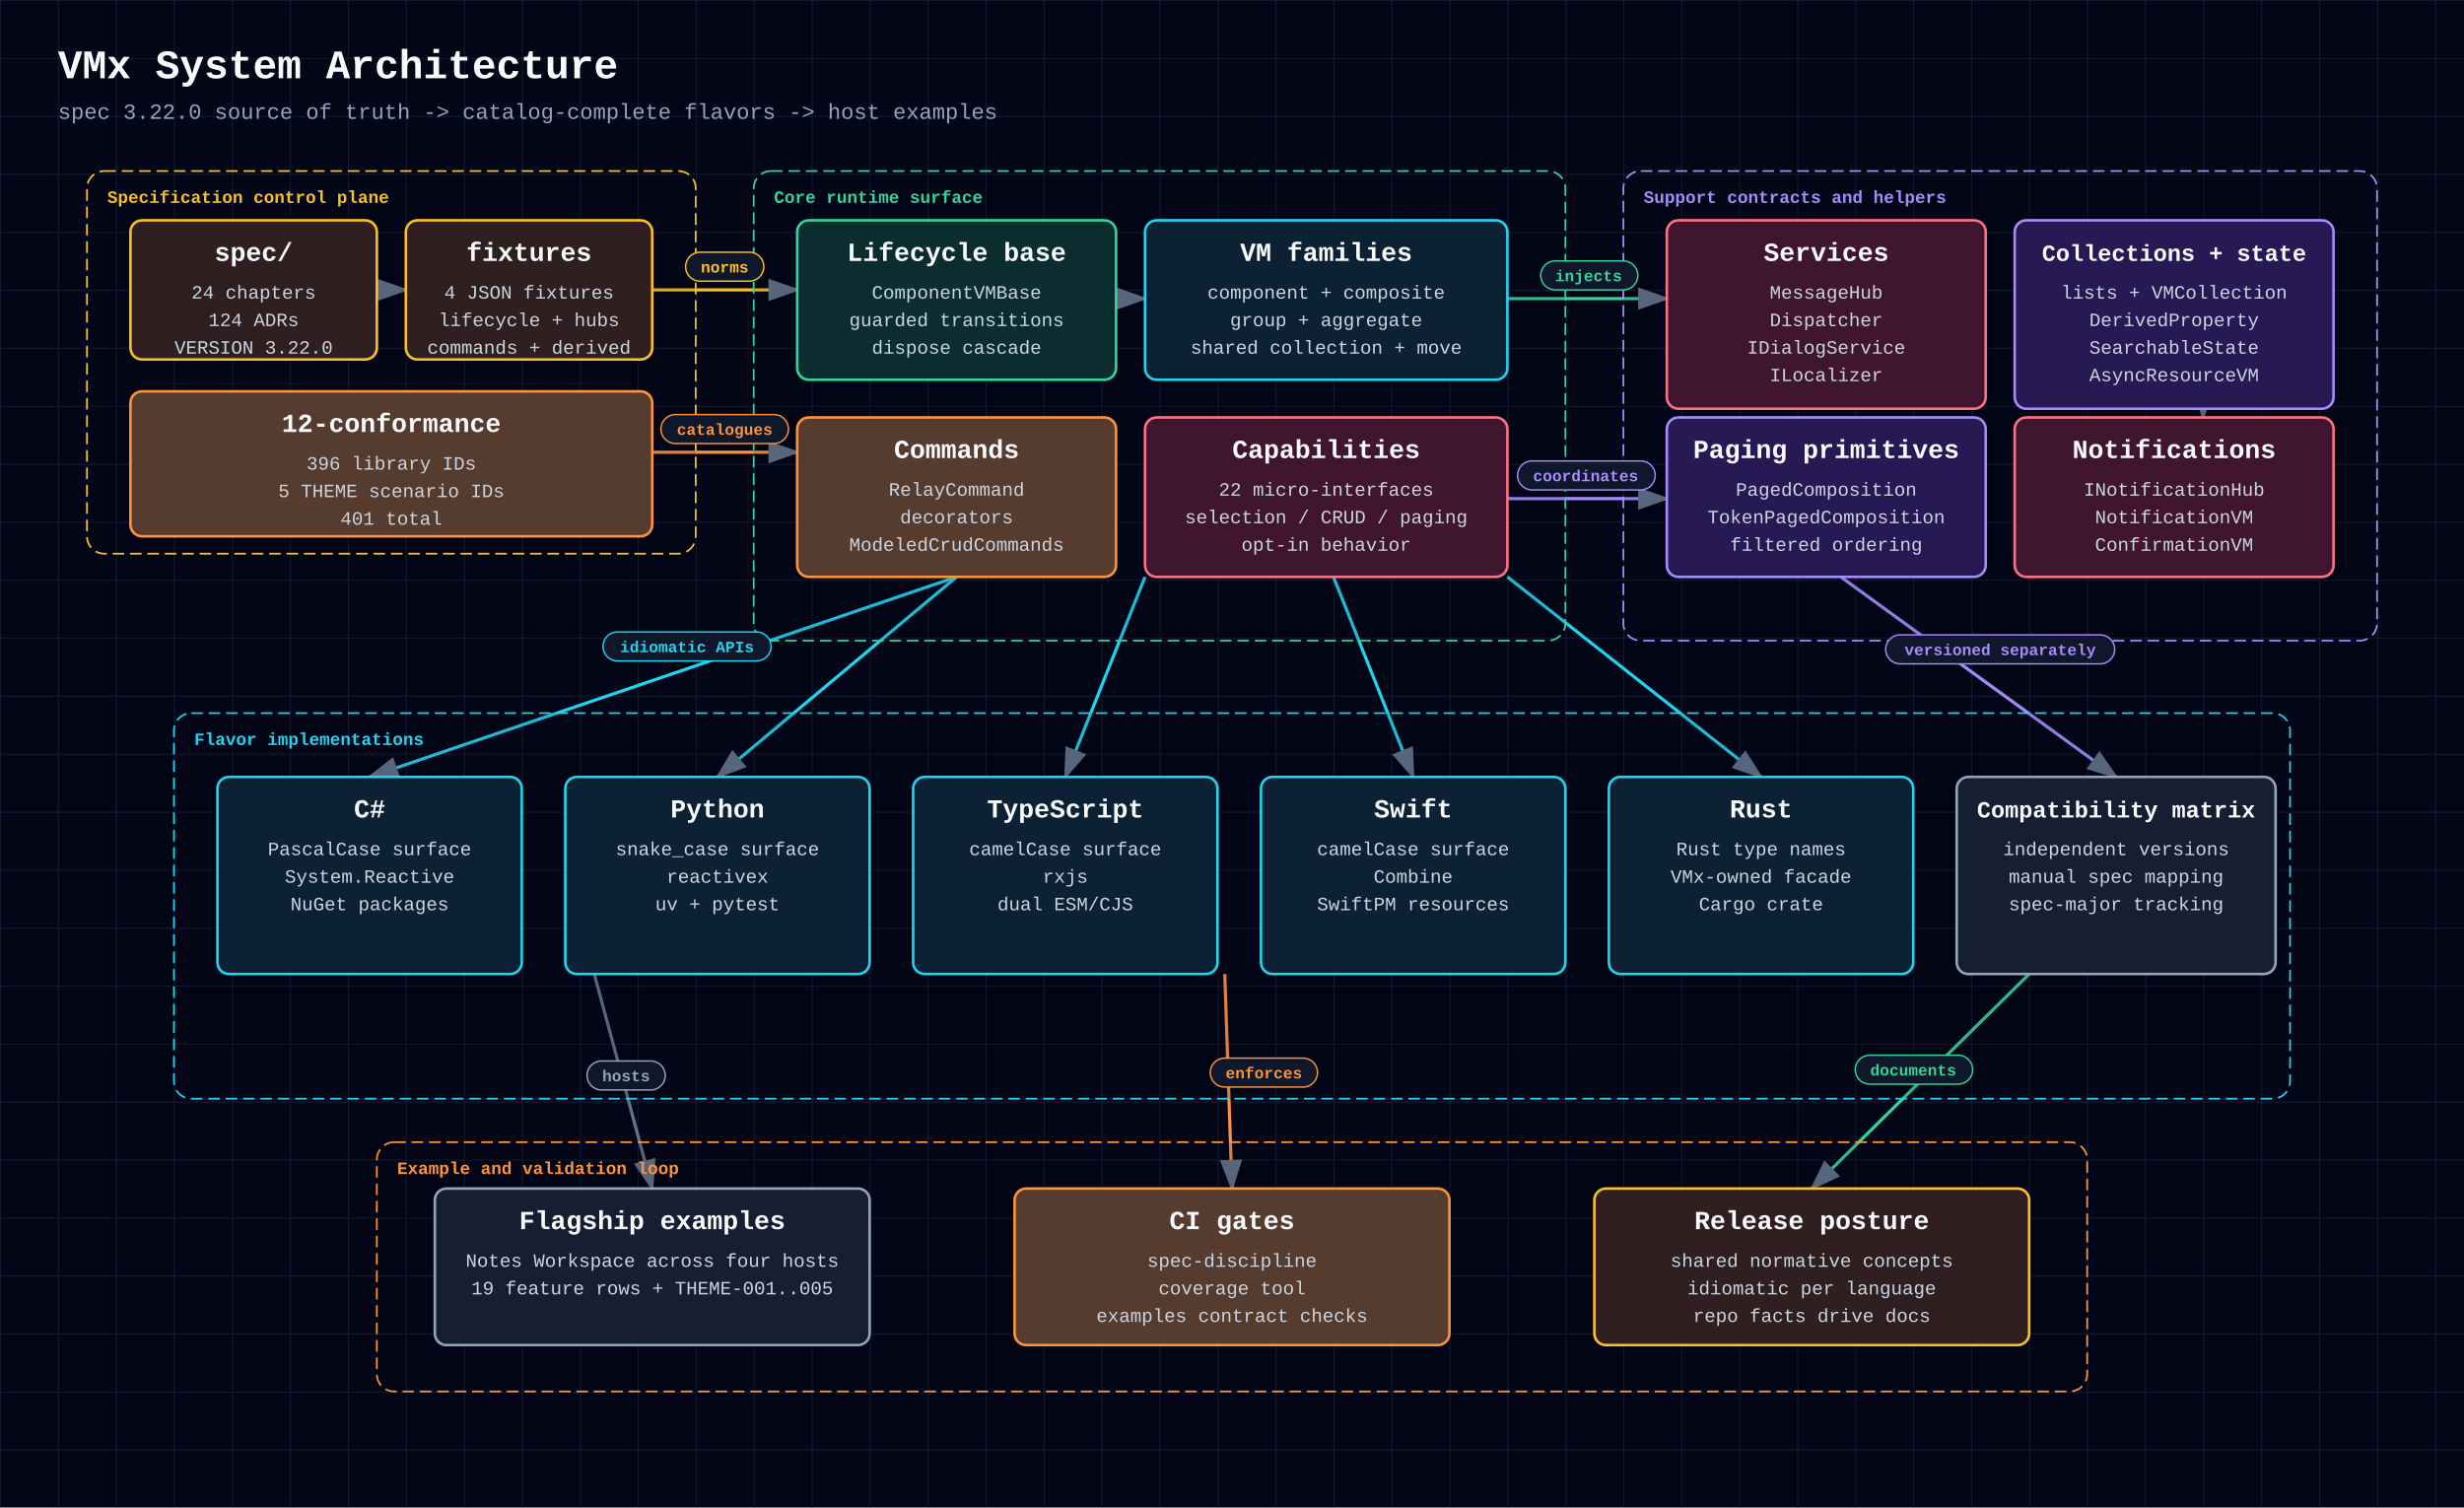
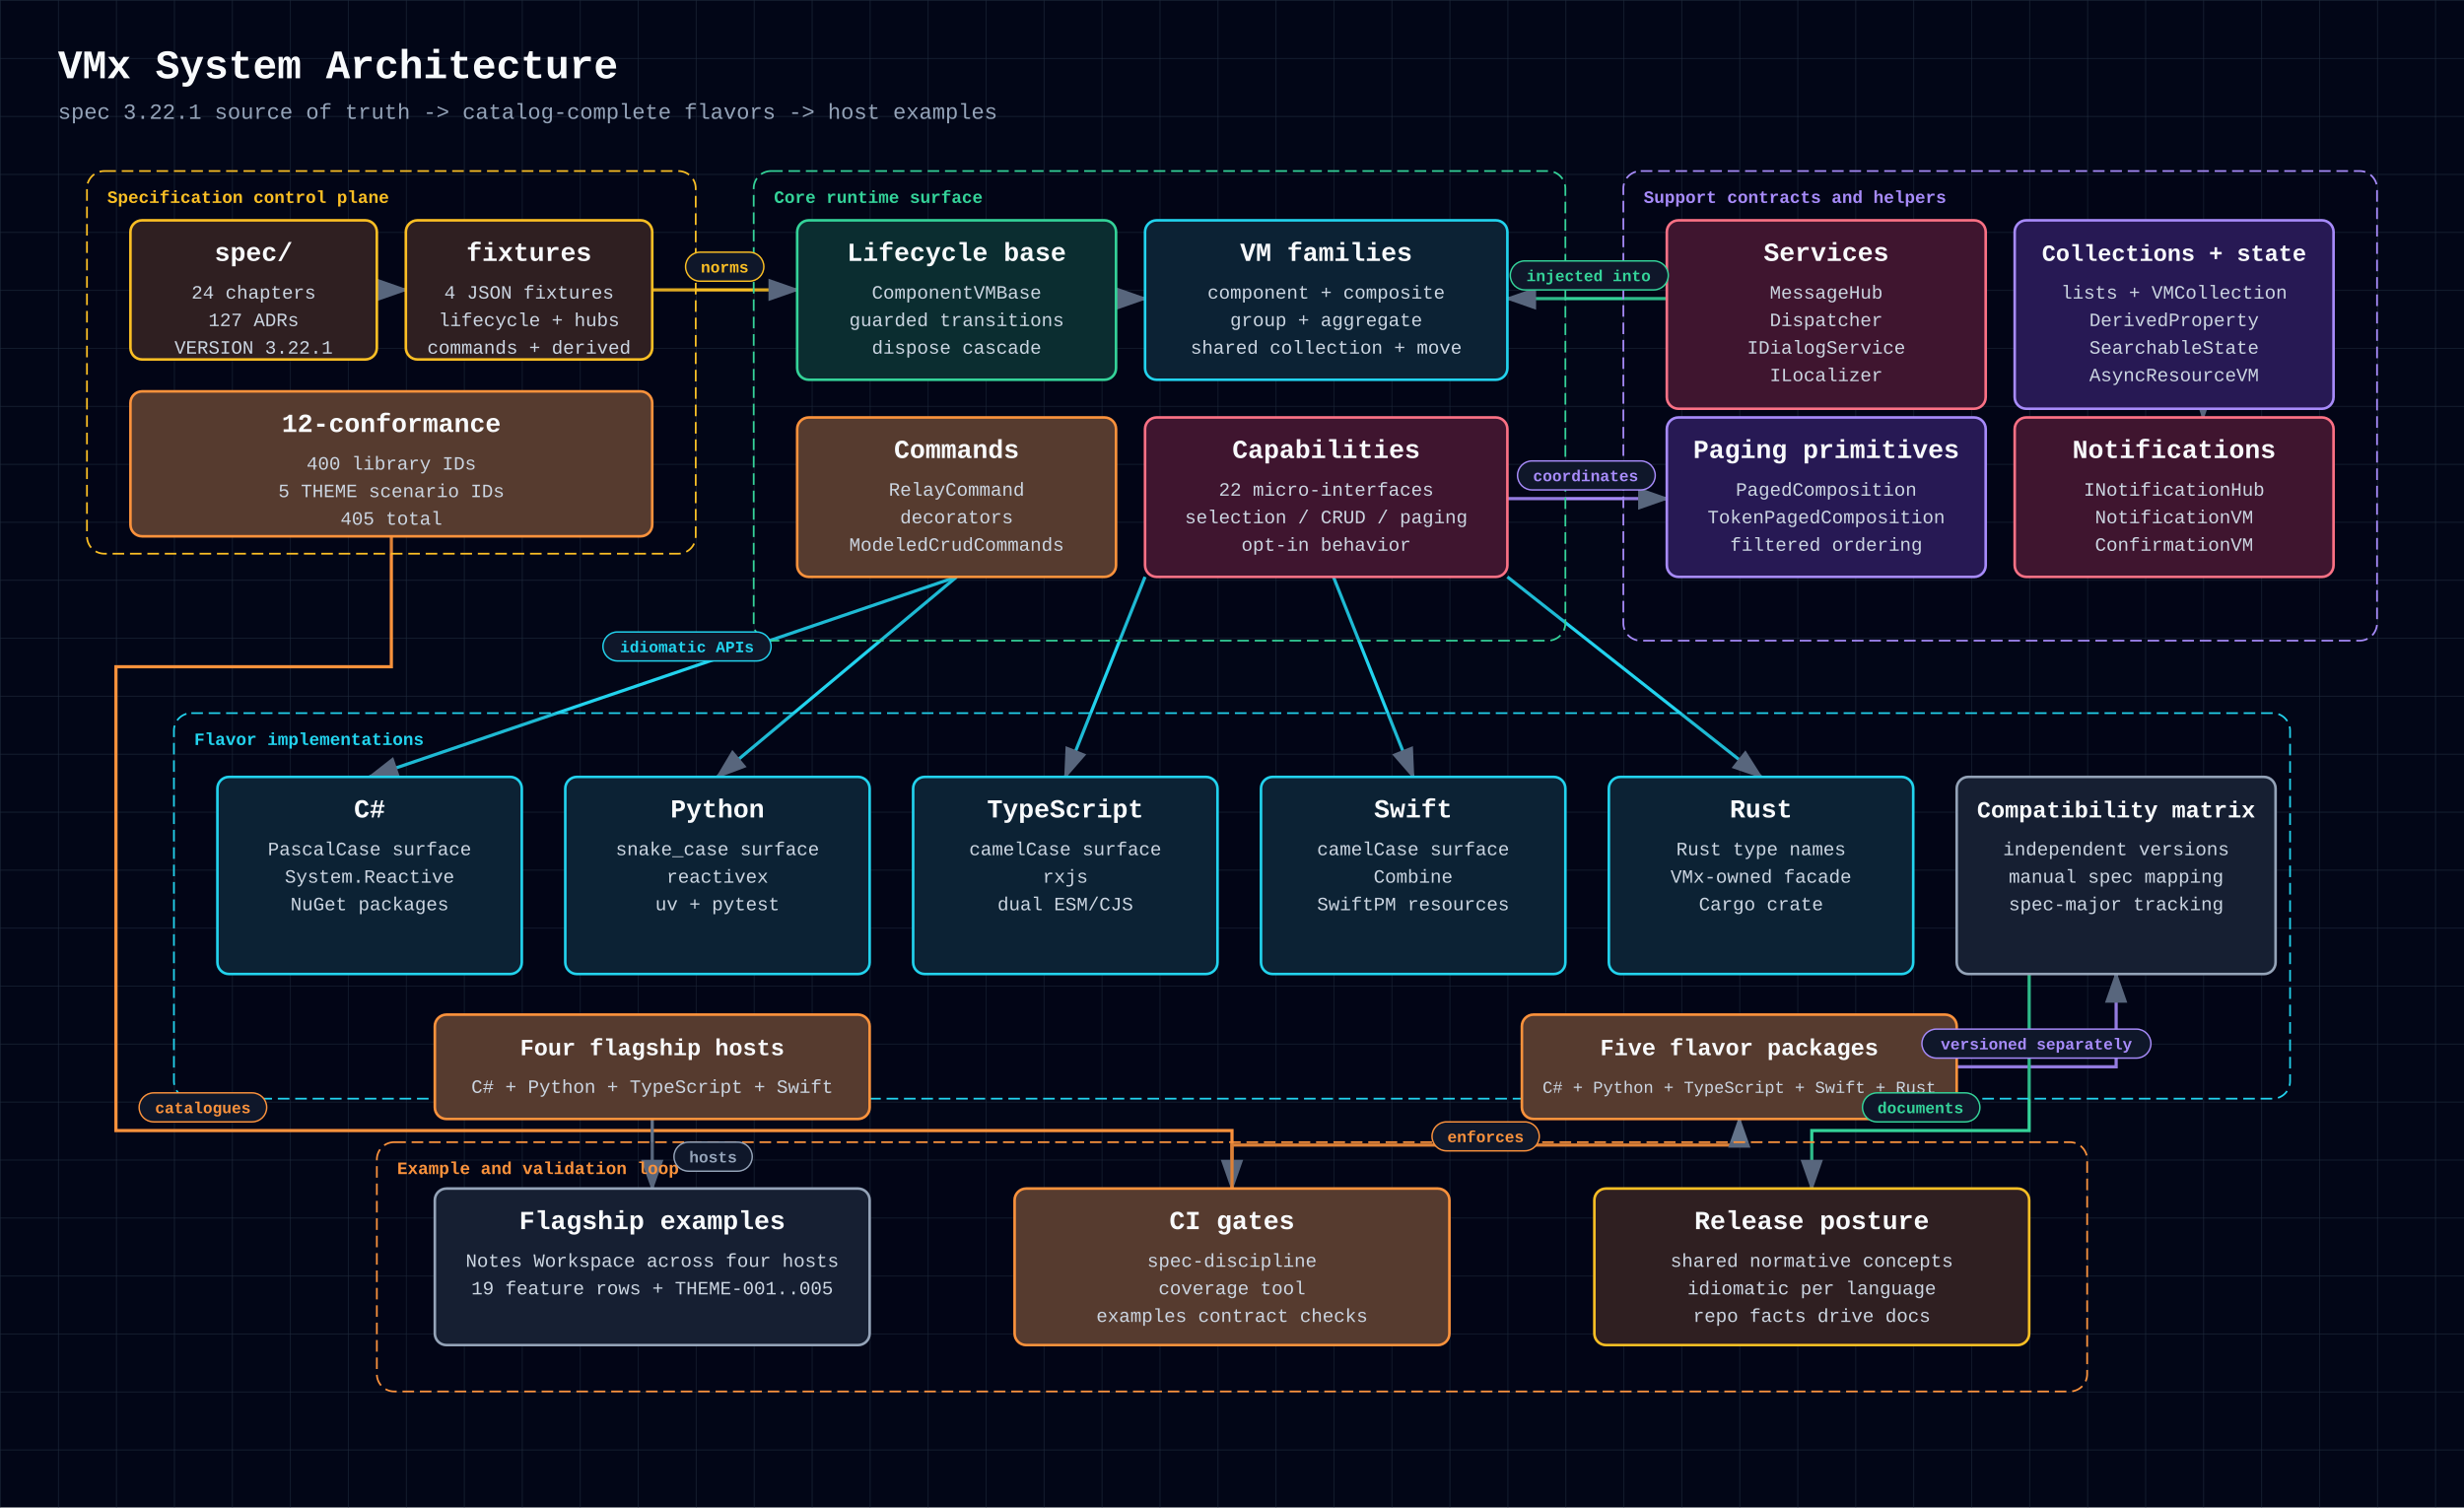
<svg xmlns="http://www.w3.org/2000/svg" width="1700" height="1040" viewBox="0 0 1700 1040" role="img" aria-labelledby="diagram-title diagram-description" style="font-family: 'JetBrains Mono', ui-monospace, SFMono-Regular, Menlo, Monaco, Consolas, 'Liberation Mono', 'Courier New', monospace;">
  <defs>
    <style>
      text { font-family: 'JetBrains Mono', ui-monospace, SFMono-Regular, Menlo, Monaco, Consolas, 'Liberation Mono', 'Courier New', monospace; }
    </style>
    <pattern id="grid" width="40" height="40" patternUnits="userSpaceOnUse">
      <path d="M 40 0 L 0 0 0 40" fill="none" stroke="#1e293b" stroke-width="0.8" />
    </pattern>
    <marker id="arrowhead" markerWidth="10" markerHeight="7" refX="9" refY="3.5" orient="auto">
      <polygon points="0 0, 10 3.5, 0 7" fill="#64748b" />
    </marker>
  </defs>
  <rect width="100%" height="100%" fill="#020617" />
  <rect width="100%" height="100%" fill="url(#grid)" />
  <text x="40" y="54" fill="#f8fafc" font-size="28" font-weight="700" text-anchor="start">VMx System Architecture</text>
-   <text x="40" y="82" fill="#94a3b8" font-size="15" font-weight="400" text-anchor="start">spec 3.22.0 source of truth -&gt; catalog-complete flavors -&gt; host examples</text>
+   <text x="40" y="82" fill="#94a3b8" font-size="15" font-weight="400" text-anchor="start">spec 3.22.1 source of truth -&gt; catalog-complete flavors -&gt; host examples</text>
  <polyline points="260,200 280,200" fill="none" stroke="#fbbf24" stroke-width="2.2" marker-end="url(#arrowhead)" />
  <polyline points="450,200 550,200" fill="none" stroke="#fbbf24" stroke-width="2.2" marker-end="url(#arrowhead)" />
-   <polyline points="450,312 550,312" fill="none" stroke="#fb923c" stroke-width="2.2" marker-end="url(#arrowhead)" />
+   <polyline points="270,370 270,460 80,460 80,780 850,780 850,820" fill="none" stroke="#fb923c" stroke-width="2.2" marker-end="url(#arrowhead)" />
  <polyline points="770,206 790,206" fill="none" stroke="#22d3ee" stroke-width="2.2" marker-end="url(#arrowhead)" />
-   <polyline points="1040,206 1150,206" fill="none" stroke="#34d399" stroke-width="2.2" marker-end="url(#arrowhead)" />
+   <polyline points="1150,206 1040,206" fill="none" stroke="#34d399" stroke-width="2.2" marker-end="url(#arrowhead)" />
  <polyline points="1040,344 1150,344" fill="none" stroke="#a78bfa" stroke-width="2.2" marker-end="url(#arrowhead)" />
  <polyline points="1520,282 1520,288" fill="none" stroke="#fb7185" stroke-width="2.2" marker-end="url(#arrowhead)" />
  <polyline points="660,398 255,536" fill="none" stroke="#22d3ee" stroke-width="2.2" marker-end="url(#arrowhead)" />
  <polyline points="660,398 495,536" fill="none" stroke="#22d3ee" stroke-width="2.2" marker-end="url(#arrowhead)" />
  <polyline points="790,398 735,536" fill="none" stroke="#22d3ee" stroke-width="2.2" marker-end="url(#arrowhead)" />
  <polyline points="920,398 975,536" fill="none" stroke="#22d3ee" stroke-width="2.2" marker-end="url(#arrowhead)" />
  <polyline points="1040,398 1215,536" fill="none" stroke="#22d3ee" stroke-width="2.2" marker-end="url(#arrowhead)" />
-   <polyline points="1270,398 1460,536" fill="none" stroke="#a78bfa" stroke-width="2.2" marker-end="url(#arrowhead)" />
-   <polyline points="410,672 450,820" fill="none" stroke="#64748b" stroke-width="2.2" marker-end="url(#arrowhead)" />
-   <polyline points="845,672 850,820" fill="none" stroke="#fb923c" stroke-width="2.2" marker-end="url(#arrowhead)" />
-   <polyline points="1400,672 1250,820" fill="none" stroke="#34d399" stroke-width="2.2" marker-end="url(#arrowhead)" />
+   <polyline points="1350,736 1460,736 1460,672" fill="none" stroke="#a78bfa" stroke-width="2.2" marker-end="url(#arrowhead)" />
+   <polyline points="450,772 450,820" fill="none" stroke="#64748b" stroke-width="2.2" marker-end="url(#arrowhead)" />
+   <polyline points="850,820 850,790 1200,790 1200,772" fill="none" stroke="#fb923c" stroke-width="2.2" marker-end="url(#arrowhead)" />
+   <polyline points="1400,672 1400,780 1250,780 1250,820" fill="none" stroke="#34d399" stroke-width="2.2" marker-end="url(#arrowhead)" />
  <rect x="60" y="118" width="420" height="264" rx="12" fill="rgba(2, 6, 23, 0.12)" stroke="#fbbf24" stroke-width="1.2" stroke-dasharray="8 4" />
  <text x="74" y="140" fill="#fbbf24" font-size="12" font-weight="700" text-anchor="start">Specification control plane</text>
  <rect x="520" y="118" width="560" height="324" rx="12" fill="rgba(2, 6, 23, 0.12)" stroke="#34d399" stroke-width="1.2" stroke-dasharray="8 4" />
  <text x="534" y="140" fill="#34d399" font-size="12" font-weight="700" text-anchor="start">Core runtime surface</text>
  <rect x="1120" y="118" width="520" height="324" rx="12" fill="rgba(2, 6, 23, 0.12)" stroke="#a78bfa" stroke-width="1.2" stroke-dasharray="8 4" />
  <text x="1134" y="140" fill="#a78bfa" font-size="12" font-weight="700" text-anchor="start">Support contracts and helpers</text>
  <rect x="120" y="492" width="1460" height="266" rx="12" fill="rgba(2, 6, 23, 0.12)" stroke="#22d3ee" stroke-width="1.2" stroke-dasharray="8 4" />
  <text x="134" y="514" fill="#22d3ee" font-size="12" font-weight="700" text-anchor="start">Flavor implementations</text>
  <rect x="260" y="788" width="1180" height="172" rx="12" fill="rgba(2, 6, 23, 0.12)" stroke="#fb923c" stroke-width="1.2" stroke-dasharray="8 4" />
  <text x="274" y="810" fill="#fb923c" font-size="12" font-weight="700" text-anchor="start">Example and validation loop</text>
  <rect x="90" y="152" width="170" height="96" rx="8" fill="#0f172a" />
  <rect x="90" y="152" width="170" height="96" rx="8" fill="rgba(120, 53, 15, 0.3)" stroke="#fbbf24" stroke-width="1.8" />
  <text x="175" y="180" fill="#f8fafc" font-size="18" font-weight="700" text-anchor="middle">spec/</text>
  <text x="175" y="206" fill="#cbd5e1" font-size="13" font-weight="400" text-anchor="middle">24 chapters</text>
-   <text x="175" y="225" fill="#cbd5e1" font-size="13" font-weight="400" text-anchor="middle">124 ADRs</text>
-   <text x="175" y="244" fill="#cbd5e1" font-size="13" font-weight="400" text-anchor="middle">VERSION 3.22.0</text>
+   <text x="175" y="225" fill="#cbd5e1" font-size="13" font-weight="400" text-anchor="middle">127 ADRs</text>
+   <text x="175" y="244" fill="#cbd5e1" font-size="13" font-weight="400" text-anchor="middle">VERSION 3.22.1</text>
  <rect x="280" y="152" width="170" height="96" rx="8" fill="#0f172a" />
  <rect x="280" y="152" width="170" height="96" rx="8" fill="rgba(120, 53, 15, 0.3)" stroke="#fbbf24" stroke-width="1.8" />
  <text x="365" y="180" fill="#f8fafc" font-size="18" font-weight="700" text-anchor="middle">fixtures</text>
  <text x="365" y="206" fill="#cbd5e1" font-size="13" font-weight="400" text-anchor="middle">4 JSON fixtures</text>
  <text x="365" y="225" fill="#cbd5e1" font-size="13" font-weight="400" text-anchor="middle">lifecycle + hubs</text>
  <text x="365" y="244" fill="#cbd5e1" font-size="13" font-weight="400" text-anchor="middle">commands + derived</text>
  <rect x="90" y="270" width="360" height="100" rx="8" fill="#0f172a" />
  <rect x="90" y="270" width="360" height="100" rx="8" fill="rgba(251, 146, 60, 0.3)" stroke="#fb923c" stroke-width="1.8" />
  <text x="270" y="298" fill="#f8fafc" font-size="18" font-weight="700" text-anchor="middle">12-conformance</text>
-   <text x="270" y="324" fill="#cbd5e1" font-size="13" font-weight="400" text-anchor="middle">396 library IDs</text>
+   <text x="270" y="324" fill="#cbd5e1" font-size="13" font-weight="400" text-anchor="middle">400 library IDs</text>
  <text x="270" y="343" fill="#cbd5e1" font-size="13" font-weight="400" text-anchor="middle">5 THEME scenario IDs</text>
-   <text x="270" y="362" fill="#cbd5e1" font-size="13" font-weight="400" text-anchor="middle">401 total</text>
+   <text x="270" y="362" fill="#cbd5e1" font-size="13" font-weight="400" text-anchor="middle">405 total</text>
  <rect x="550" y="152" width="220" height="110" rx="8" fill="#0f172a" />
  <rect x="550" y="152" width="220" height="110" rx="8" fill="rgba(6, 78, 59, 0.4)" stroke="#34d399" stroke-width="1.8" />
  <text x="660" y="180" fill="#f8fafc" font-size="18" font-weight="700" text-anchor="middle">Lifecycle base</text>
  <text x="660" y="206" fill="#cbd5e1" font-size="13" font-weight="400" text-anchor="middle">ComponentVMBase</text>
  <text x="660" y="225" fill="#cbd5e1" font-size="13" font-weight="400" text-anchor="middle">guarded transitions</text>
  <text x="660" y="244" fill="#cbd5e1" font-size="13" font-weight="400" text-anchor="middle">dispose cascade</text>
  <rect x="790" y="152" width="250" height="110" rx="8" fill="#0f172a" />
  <rect x="790" y="152" width="250" height="110" rx="8" fill="rgba(8, 51, 68, 0.4)" stroke="#22d3ee" stroke-width="1.8" />
  <text x="915" y="180" fill="#f8fafc" font-size="18" font-weight="700" text-anchor="middle">VM families</text>
  <text x="915" y="206" fill="#cbd5e1" font-size="13" font-weight="400" text-anchor="middle">component + composite</text>
  <text x="915" y="225" fill="#cbd5e1" font-size="13" font-weight="400" text-anchor="middle">group + aggregate</text>
  <text x="915" y="244" fill="#cbd5e1" font-size="13" font-weight="400" text-anchor="middle">shared collection + move</text>
  <rect x="550" y="288" width="220" height="110" rx="8" fill="#0f172a" />
  <rect x="550" y="288" width="220" height="110" rx="8" fill="rgba(251, 146, 60, 0.3)" stroke="#fb923c" stroke-width="1.8" />
  <text x="660" y="316" fill="#f8fafc" font-size="18" font-weight="700" text-anchor="middle">Commands</text>
  <text x="660" y="342" fill="#cbd5e1" font-size="13" font-weight="400" text-anchor="middle">RelayCommand</text>
  <text x="660" y="361" fill="#cbd5e1" font-size="13" font-weight="400" text-anchor="middle">decorators</text>
  <text x="660" y="380" fill="#cbd5e1" font-size="13" font-weight="400" text-anchor="middle">ModeledCrudCommands</text>
  <rect x="790" y="288" width="250" height="110" rx="8" fill="#0f172a" />
  <rect x="790" y="288" width="250" height="110" rx="8" fill="rgba(136, 19, 55, 0.4)" stroke="#fb7185" stroke-width="1.8" />
  <text x="915" y="316" fill="#f8fafc" font-size="18" font-weight="700" text-anchor="middle">Capabilities</text>
  <text x="915" y="342" fill="#cbd5e1" font-size="13" font-weight="400" text-anchor="middle">22 micro-interfaces</text>
  <text x="915" y="361" fill="#cbd5e1" font-size="13" font-weight="400" text-anchor="middle">selection / CRUD / paging</text>
  <text x="915" y="380" fill="#cbd5e1" font-size="13" font-weight="400" text-anchor="middle">opt-in behavior</text>
  <rect x="1150" y="152" width="220" height="130" rx="8" fill="#0f172a" />
  <rect x="1150" y="152" width="220" height="130" rx="8" fill="rgba(136, 19, 55, 0.4)" stroke="#fb7185" stroke-width="1.8" />
  <text x="1260" y="180" fill="#f8fafc" font-size="18" font-weight="700" text-anchor="middle">Services</text>
  <text x="1260" y="206" fill="#cbd5e1" font-size="13" font-weight="400" text-anchor="middle">MessageHub</text>
  <text x="1260" y="225" fill="#cbd5e1" font-size="13" font-weight="400" text-anchor="middle">Dispatcher</text>
  <text x="1260" y="244" fill="#cbd5e1" font-size="13" font-weight="400" text-anchor="middle">IDialogService</text>
  <text x="1260" y="263" fill="#cbd5e1" font-size="13" font-weight="400" text-anchor="middle">ILocalizer</text>
  <rect x="1390" y="152" width="220" height="130" rx="8" fill="#0f172a" />
  <rect x="1390" y="152" width="220" height="130" rx="8" fill="rgba(76, 29, 149, 0.4)" stroke="#a78bfa" stroke-width="1.8" />
  <text x="1500" y="180" fill="#f8fafc" font-size="16" font-weight="700" text-anchor="middle">Collections + state</text>
  <text x="1500" y="206" fill="#cbd5e1" font-size="13" font-weight="400" text-anchor="middle">lists + VMCollection</text>
  <text x="1500" y="225" fill="#cbd5e1" font-size="13" font-weight="400" text-anchor="middle">DerivedProperty</text>
  <text x="1500" y="244" fill="#cbd5e1" font-size="13" font-weight="400" text-anchor="middle">SearchableState</text>
  <text x="1500" y="263" fill="#cbd5e1" font-size="13" font-weight="400" text-anchor="middle">AsyncResourceVM</text>
  <rect x="1150" y="288" width="220" height="110" rx="8" fill="#0f172a" />
  <rect x="1150" y="288" width="220" height="110" rx="8" fill="rgba(76, 29, 149, 0.4)" stroke="#a78bfa" stroke-width="1.8" />
  <text x="1260" y="316" fill="#f8fafc" font-size="18" font-weight="700" text-anchor="middle">Paging primitives</text>
  <text x="1260" y="342" fill="#cbd5e1" font-size="13" font-weight="400" text-anchor="middle">PagedComposition</text>
  <text x="1260" y="361" fill="#cbd5e1" font-size="13" font-weight="400" text-anchor="middle">TokenPagedComposition</text>
  <text x="1260" y="380" fill="#cbd5e1" font-size="13" font-weight="400" text-anchor="middle">filtered ordering</text>
  <rect x="1390" y="288" width="220" height="110" rx="8" fill="#0f172a" />
  <rect x="1390" y="288" width="220" height="110" rx="8" fill="rgba(136, 19, 55, 0.4)" stroke="#fb7185" stroke-width="1.8" />
  <text x="1500" y="316" fill="#f8fafc" font-size="18" font-weight="700" text-anchor="middle">Notifications</text>
  <text x="1500" y="342" fill="#cbd5e1" font-size="13" font-weight="400" text-anchor="middle">INotificationHub</text>
  <text x="1500" y="361" fill="#cbd5e1" font-size="13" font-weight="400" text-anchor="middle">NotificationVM</text>
  <text x="1500" y="380" fill="#cbd5e1" font-size="13" font-weight="400" text-anchor="middle">ConfirmationVM</text>
  <rect x="150" y="536" width="210" height="136" rx="8" fill="#0f172a" />
  <rect x="150" y="536" width="210" height="136" rx="8" fill="rgba(8, 51, 68, 0.4)" stroke="#22d3ee" stroke-width="1.8" />
  <text x="255" y="564" fill="#f8fafc" font-size="18" font-weight="700" text-anchor="middle">C#</text>
  <text x="255" y="590" fill="#cbd5e1" font-size="13" font-weight="400" text-anchor="middle">PascalCase surface</text>
  <text x="255" y="609" fill="#cbd5e1" font-size="13" font-weight="400" text-anchor="middle">System.Reactive</text>
  <text x="255" y="628" fill="#cbd5e1" font-size="13" font-weight="400" text-anchor="middle">NuGet packages</text>
  <rect x="390" y="536" width="210" height="136" rx="8" fill="#0f172a" />
  <rect x="390" y="536" width="210" height="136" rx="8" fill="rgba(8, 51, 68, 0.4)" stroke="#22d3ee" stroke-width="1.8" />
  <text x="495" y="564" fill="#f8fafc" font-size="18" font-weight="700" text-anchor="middle">Python</text>
  <text x="495" y="590" fill="#cbd5e1" font-size="13" font-weight="400" text-anchor="middle">snake_case surface</text>
  <text x="495" y="609" fill="#cbd5e1" font-size="13" font-weight="400" text-anchor="middle">reactivex</text>
  <text x="495" y="628" fill="#cbd5e1" font-size="13" font-weight="400" text-anchor="middle">uv + pytest</text>
  <rect x="630" y="536" width="210" height="136" rx="8" fill="#0f172a" />
  <rect x="630" y="536" width="210" height="136" rx="8" fill="rgba(8, 51, 68, 0.4)" stroke="#22d3ee" stroke-width="1.8" />
  <text x="735" y="564" fill="#f8fafc" font-size="18" font-weight="700" text-anchor="middle">TypeScript</text>
  <text x="735" y="590" fill="#cbd5e1" font-size="13" font-weight="400" text-anchor="middle">camelCase surface</text>
  <text x="735" y="609" fill="#cbd5e1" font-size="13" font-weight="400" text-anchor="middle">rxjs</text>
  <text x="735" y="628" fill="#cbd5e1" font-size="13" font-weight="400" text-anchor="middle">dual ESM/CJS</text>
  <rect x="870" y="536" width="210" height="136" rx="8" fill="#0f172a" />
  <rect x="870" y="536" width="210" height="136" rx="8" fill="rgba(8, 51, 68, 0.4)" stroke="#22d3ee" stroke-width="1.8" />
  <text x="975" y="564" fill="#f8fafc" font-size="18" font-weight="700" text-anchor="middle">Swift</text>
  <text x="975" y="590" fill="#cbd5e1" font-size="13" font-weight="400" text-anchor="middle">camelCase surface</text>
  <text x="975" y="609" fill="#cbd5e1" font-size="13" font-weight="400" text-anchor="middle">Combine</text>
  <text x="975" y="628" fill="#cbd5e1" font-size="13" font-weight="400" text-anchor="middle">SwiftPM resources</text>
  <rect x="1110" y="536" width="210" height="136" rx="8" fill="#0f172a" />
  <rect x="1110" y="536" width="210" height="136" rx="8" fill="rgba(8, 51, 68, 0.4)" stroke="#22d3ee" stroke-width="1.8" />
  <text x="1215" y="564" fill="#f8fafc" font-size="18" font-weight="700" text-anchor="middle">Rust</text>
  <text x="1215" y="590" fill="#cbd5e1" font-size="13" font-weight="400" text-anchor="middle">Rust type names</text>
  <text x="1215" y="609" fill="#cbd5e1" font-size="13" font-weight="400" text-anchor="middle">VMx-owned facade</text>
  <text x="1215" y="628" fill="#cbd5e1" font-size="13" font-weight="400" text-anchor="middle">Cargo crate</text>
  <rect x="1350" y="536" width="220" height="136" rx="8" fill="#0f172a" />
  <rect x="1350" y="536" width="220" height="136" rx="8" fill="rgba(30, 41, 59, 0.5)" stroke="#94a3b8" stroke-width="1.8" />
  <text x="1460" y="564" fill="#f8fafc" font-size="16" font-weight="700" text-anchor="middle">Compatibility matrix</text>
  <text x="1460" y="590" fill="#cbd5e1" font-size="13" font-weight="400" text-anchor="middle">independent versions</text>
  <text x="1460" y="609" fill="#cbd5e1" font-size="13" font-weight="400" text-anchor="middle">manual spec mapping</text>
  <text x="1460" y="628" fill="#cbd5e1" font-size="13" font-weight="400" text-anchor="middle">spec-major tracking</text>
+   <rect x="300" y="700" width="300" height="72" rx="8" fill="#0f172a" />
+   <rect x="300" y="700" width="300" height="72" rx="8" fill="rgba(251, 146, 60, 0.3)" stroke="#fb923c" stroke-width="1.8" />
+   <text x="450" y="728" fill="#f8fafc" font-size="16" font-weight="700" text-anchor="middle">Four flagship hosts</text>
+   <text x="450" y="754" fill="#cbd5e1" font-size="13" font-weight="400" text-anchor="middle">C# + Python + TypeScript + Swift</text>
+   <rect x="1050" y="700" width="300" height="72" rx="8" fill="#0f172a" />
+   <rect x="1050" y="700" width="300" height="72" rx="8" fill="rgba(251, 146, 60, 0.3)" stroke="#fb923c" stroke-width="1.8" />
+   <text x="1200" y="728" fill="#f8fafc" font-size="16" font-weight="700" text-anchor="middle">Five flavor packages</text>
+   <text x="1200" y="754" fill="#cbd5e1" font-size="11.6" font-weight="400" text-anchor="middle">C# + Python + TypeScript + Swift + Rust</text>
  <rect x="300" y="820" width="300" height="108" rx="8" fill="#0f172a" />
  <rect x="300" y="820" width="300" height="108" rx="8" fill="rgba(30, 41, 59, 0.5)" stroke="#94a3b8" stroke-width="1.8" />
  <text x="450" y="848" fill="#f8fafc" font-size="18" font-weight="700" text-anchor="middle">Flagship examples</text>
  <text x="450" y="874" fill="#cbd5e1" font-size="13" font-weight="400" text-anchor="middle">Notes Workspace across four hosts</text>
  <text x="450" y="893" fill="#cbd5e1" font-size="13" font-weight="400" text-anchor="middle">19 feature rows + THEME-001..005</text>
  <rect x="700" y="820" width="300" height="108" rx="8" fill="#0f172a" />
  <rect x="700" y="820" width="300" height="108" rx="8" fill="rgba(251, 146, 60, 0.3)" stroke="#fb923c" stroke-width="1.8" />
  <text x="850" y="848" fill="#f8fafc" font-size="18" font-weight="700" text-anchor="middle">CI gates</text>
  <text x="850" y="874" fill="#cbd5e1" font-size="13" font-weight="400" text-anchor="middle">spec-discipline</text>
  <text x="850" y="893" fill="#cbd5e1" font-size="13" font-weight="400" text-anchor="middle">coverage tool</text>
  <text x="850" y="912" fill="#cbd5e1" font-size="13" font-weight="400" text-anchor="middle">examples contract checks</text>
  <rect x="1100" y="820" width="300" height="108" rx="8" fill="#0f172a" />
  <rect x="1100" y="820" width="300" height="108" rx="8" fill="rgba(120, 53, 15, 0.3)" stroke="#fbbf24" stroke-width="1.8" />
  <text x="1250" y="848" fill="#f8fafc" font-size="18" font-weight="700" text-anchor="middle">Release posture</text>
  <text x="1250" y="874" fill="#cbd5e1" font-size="13" font-weight="400" text-anchor="middle">shared normative concepts</text>
  <text x="1250" y="893" fill="#cbd5e1" font-size="13" font-weight="400" text-anchor="middle">idiomatic per language</text>
  <text x="1250" y="912" fill="#cbd5e1" font-size="13" font-weight="400" text-anchor="middle">repo facts drive docs</text>
  <rect x="473" y="174" width="54" height="20" rx="10" fill="#0f172a" stroke="#fbbf24" stroke-width="1" />
  <text x="500" y="188" fill="#fbbf24" font-size="11" font-weight="700" text-anchor="middle">norms</text>
-   <rect x="456" y="286" width="88" height="20" rx="10" fill="#0f172a" stroke="#fb923c" stroke-width="1" />
-   <text x="500" y="300" fill="#fb923c" font-size="11" font-weight="700" text-anchor="middle">catalogues</text>
-   <rect x="1063" y="180" width="67" height="20" rx="10" fill="#0f172a" stroke="#34d399" stroke-width="1" />
-   <text x="1096" y="194" fill="#34d399" font-size="11" font-weight="700" text-anchor="middle">injects</text>
+   <rect x="96" y="754" width="88" height="20" rx="10" fill="#0f172a" stroke="#fb923c" stroke-width="1" />
+   <text x="140" y="768" fill="#fb923c" font-size="11" font-weight="700" text-anchor="middle">catalogues</text>
+   <rect x="1042" y="180" width="109" height="20" rx="10" fill="#0f172a" stroke="#34d399" stroke-width="1" />
+   <text x="1096" y="194" fill="#34d399" font-size="11" font-weight="700" text-anchor="middle">injected into</text>
  <rect x="1047" y="318" width="95" height="20" rx="10" fill="#0f172a" stroke="#a78bfa" stroke-width="1" />
  <text x="1094" y="332" fill="#a78bfa" font-size="11" font-weight="700" text-anchor="middle">coordinates</text>
  <rect x="416" y="436" width="116" height="20" rx="10" fill="#0f172a" stroke="#22d3ee" stroke-width="1" />
  <text x="474" y="450" fill="#22d3ee" font-size="11" font-weight="700" text-anchor="middle">idiomatic APIs</text>
-   <rect x="1301" y="438" width="158" height="20" rx="10" fill="#0f172a" stroke="#a78bfa" stroke-width="1" />
-   <text x="1380" y="452" fill="#a78bfa" font-size="11" font-weight="700" text-anchor="middle">versioned separately</text>
-   <rect x="405" y="732" width="54" height="20" rx="10" fill="#0f172a" stroke="#94a3b8" stroke-width="1" />
-   <text x="432" y="746" fill="#94a3b8" font-size="11" font-weight="700" text-anchor="middle">hosts</text>
-   <rect x="835" y="730" width="74" height="20" rx="10" fill="#0f172a" stroke="#fb923c" stroke-width="1" />
-   <text x="872" y="744" fill="#fb923c" font-size="11" font-weight="700" text-anchor="middle">enforces</text>
-   <rect x="1280" y="728" width="81" height="20" rx="10" fill="#0f172a" stroke="#34d399" stroke-width="1" />
-   <text x="1320" y="742" fill="#34d399" font-size="11" font-weight="700" text-anchor="middle">documents</text>
+   <rect x="1326" y="710" width="158" height="20" rx="10" fill="#0f172a" stroke="#a78bfa" stroke-width="1" />
+   <text x="1405" y="724" fill="#a78bfa" font-size="11" font-weight="700" text-anchor="middle">versioned separately</text>
+   <rect x="465" y="788" width="54" height="20" rx="10" fill="#0f172a" stroke="#94a3b8" stroke-width="1" />
+   <text x="492" y="802" fill="#94a3b8" font-size="11" font-weight="700" text-anchor="middle">hosts</text>
+   <rect x="988" y="774" width="74" height="20" rx="10" fill="#0f172a" stroke="#fb923c" stroke-width="1" />
+   <text x="1025" y="788" fill="#fb923c" font-size="11" font-weight="700" text-anchor="middle">enforces</text>
+   <rect x="1285" y="754" width="81" height="20" rx="10" fill="#0f172a" stroke="#34d399" stroke-width="1" />
+   <text x="1325" y="768" fill="#34d399" font-size="11" font-weight="700" text-anchor="middle">documents</text>
</svg>
